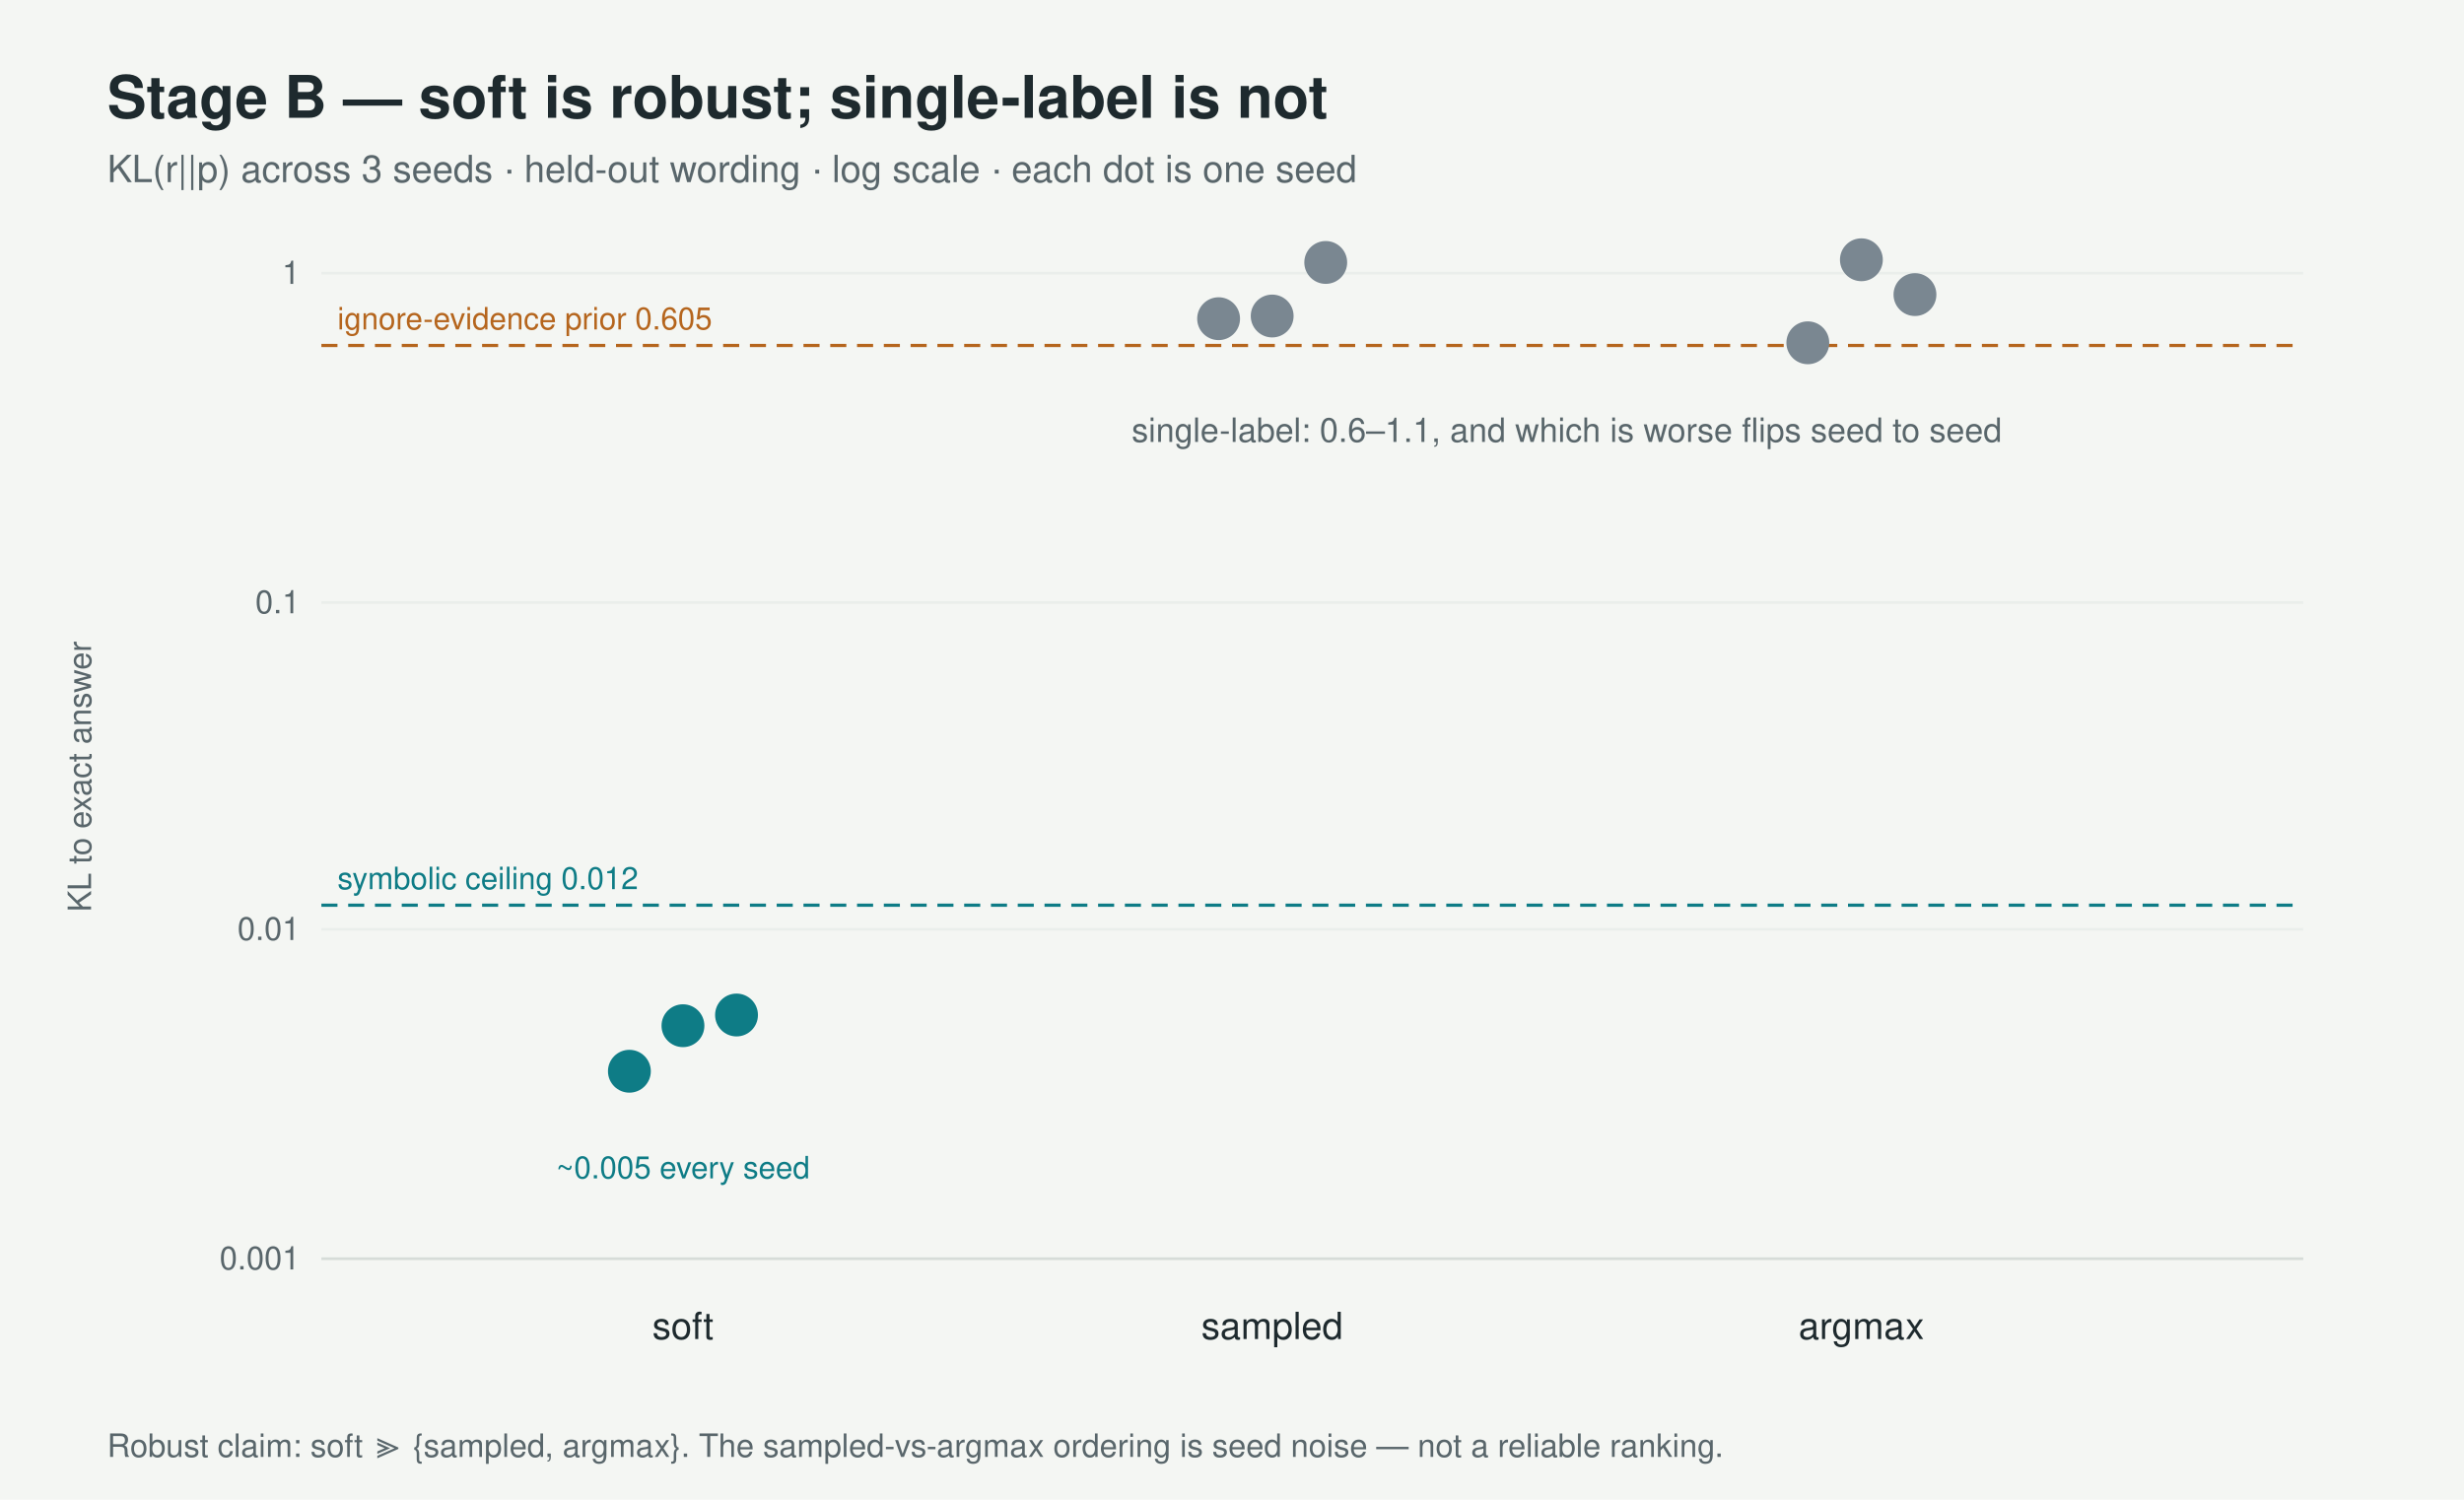
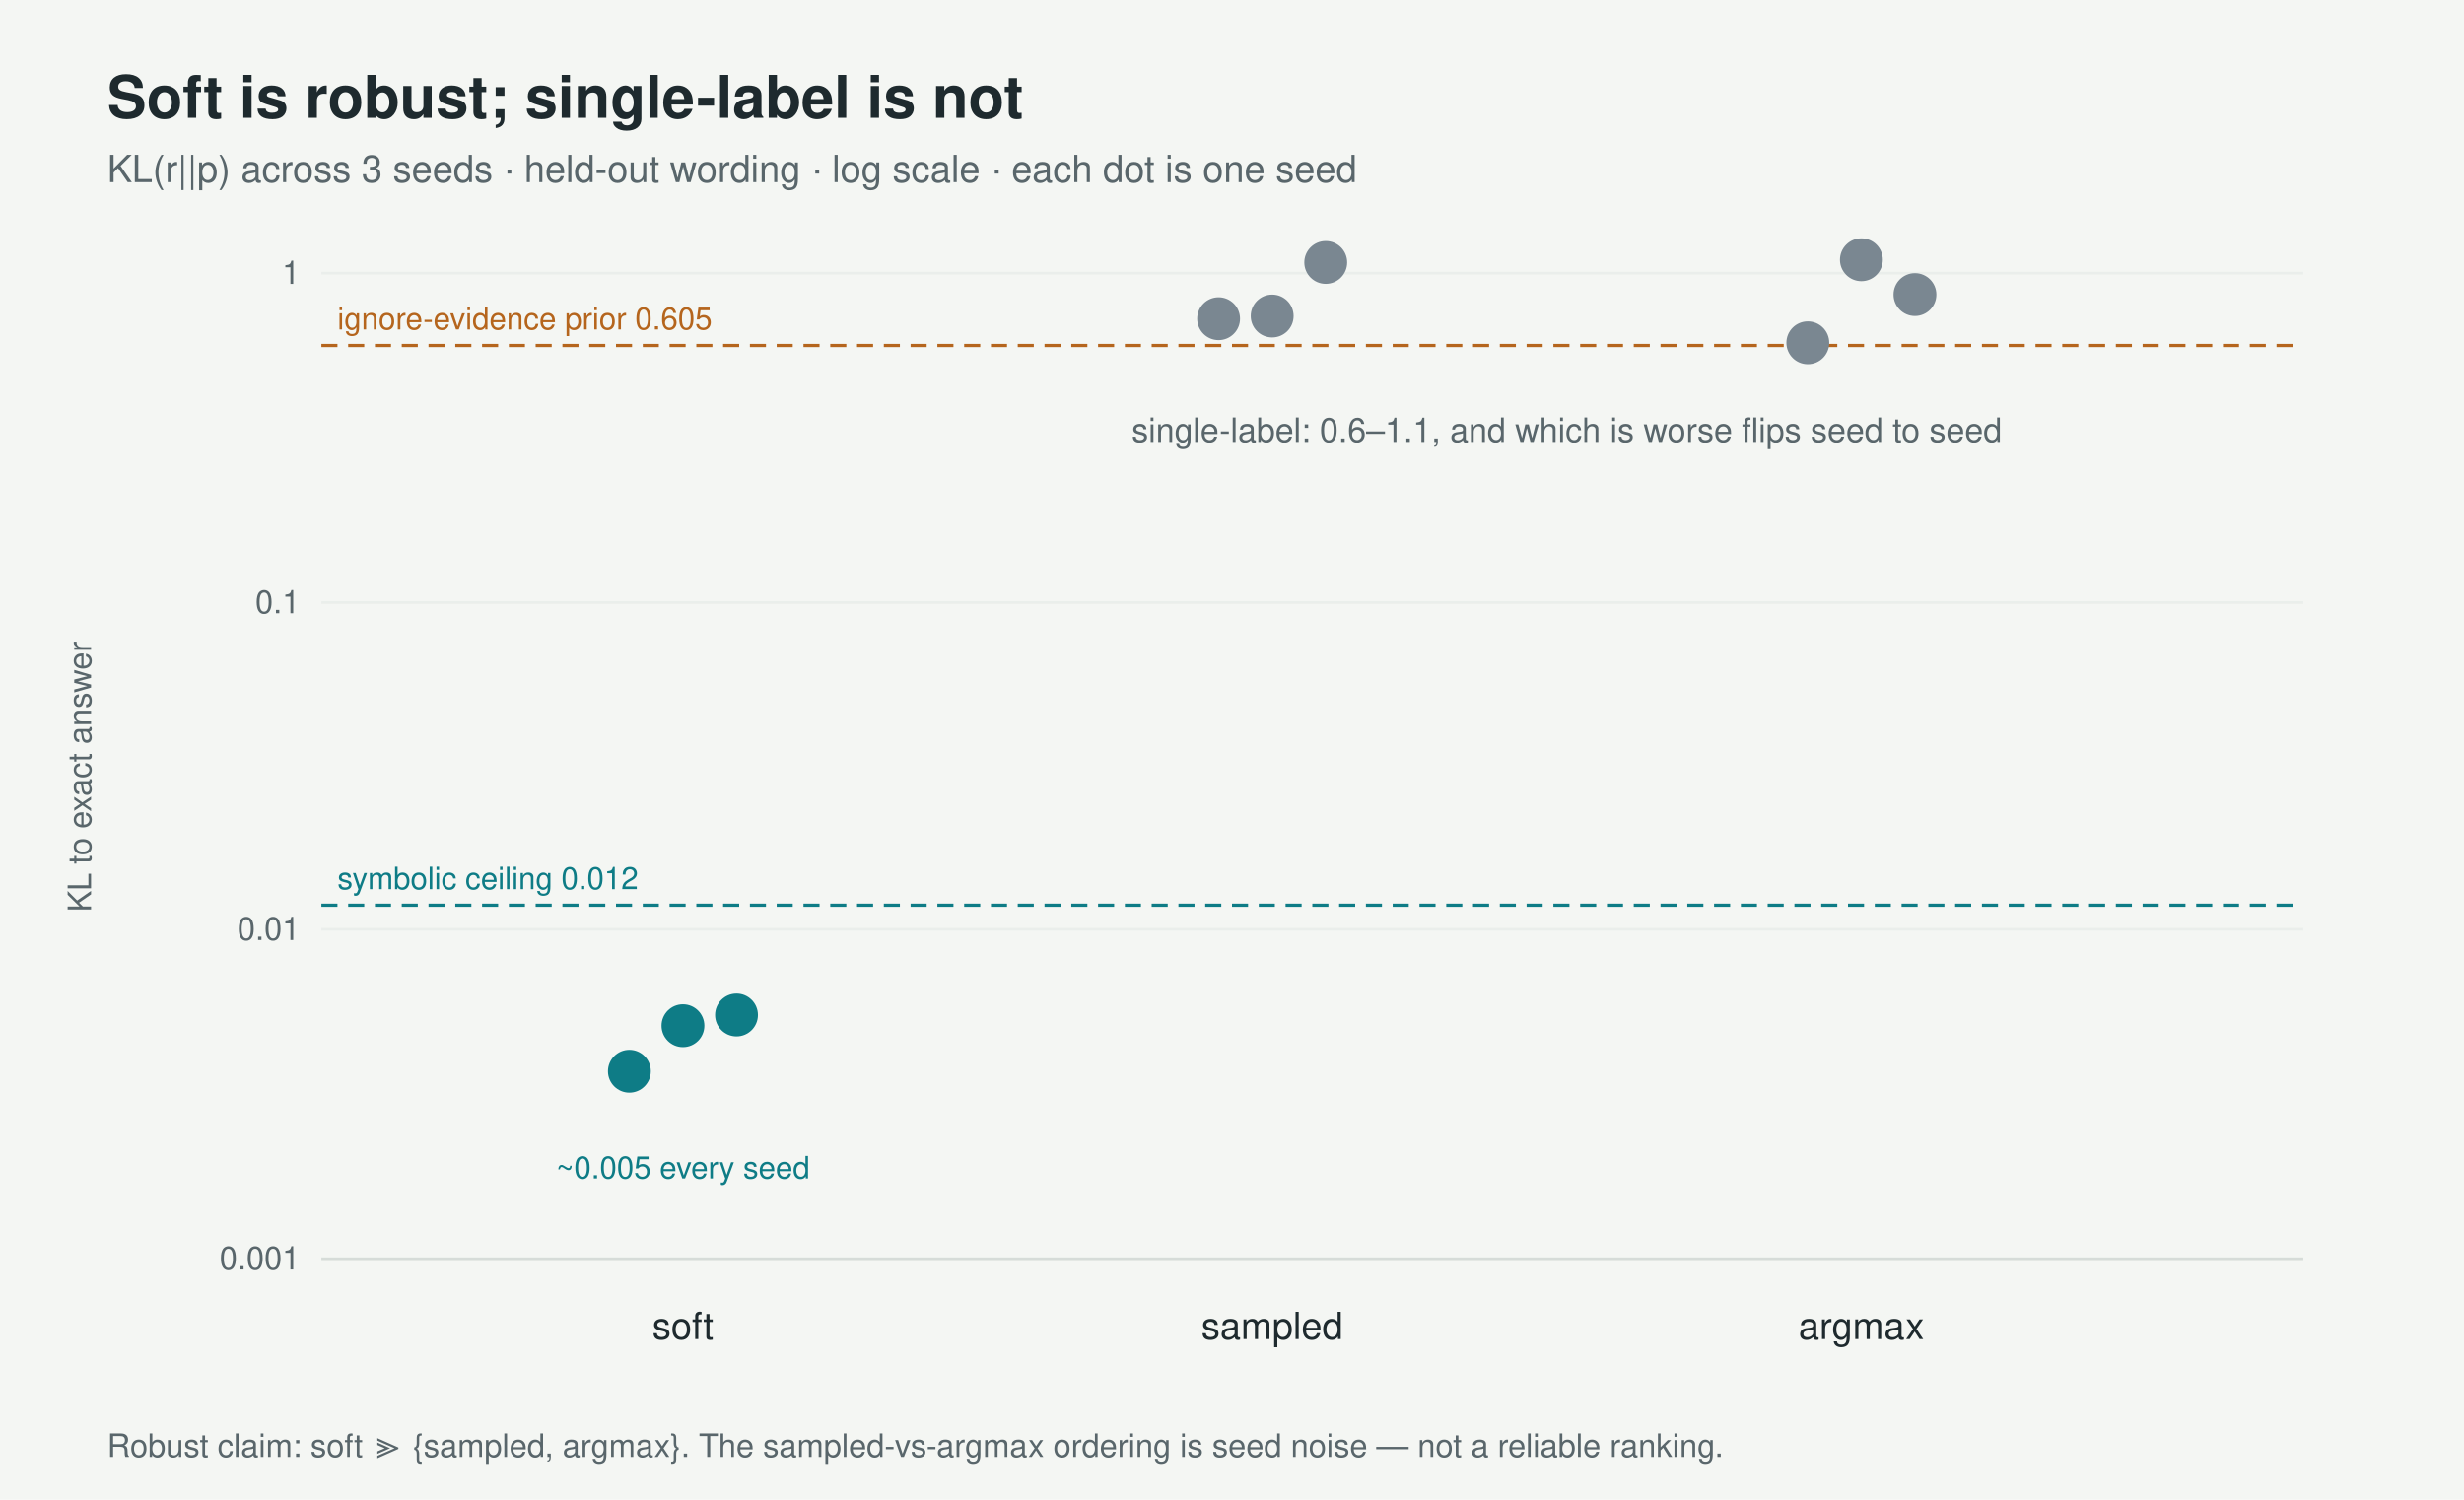
- <svg xmlns="http://www.w3.org/2000/svg" viewBox="0 0 920 560" font-family="ui-sans-serif, -apple-system, Segoe UI, Helvetica, Arial, sans-serif" role="img" aria-label="Stage B seed robustness. KL to the exact answer across three seeds, held-out wording, log scale. soft clusters tightly near 0.005 every seed; sampled ranges 0.72 to 1.09 and argmax ranges 0.61 to 1.11, and which of the two is worse flips seed to seed.">
+ <svg xmlns="http://www.w3.org/2000/svg" viewBox="0 0 920 560" font-family="ui-sans-serif, -apple-system, Segoe UI, Helvetica, Arial, sans-serif" role="img" aria-label="Seed robustness. KL to the exact answer across three seeds, held-out wording, log scale. soft clusters tightly near 0.005 every seed; sampled ranges 0.72 to 1.09 and argmax ranges 0.61 to 1.11, and which of the two is worse flips seed to seed.">
  <rect x="0" y="0" width="920" height="560" fill="#F4F6F3" />
-   <text x="40" y="44" font-size="22" font-weight="700" fill="#1E2A2E">Stage B — soft is robust; single-label is not</text>
+   <text x="40" y="44" font-size="22" font-weight="700" fill="#1E2A2E">Soft is robust; single-label is not</text>
  <text x="40" y="68" font-size="14" fill="#59666B">KL(r||p) across 3 seeds · held-out wording · log scale · each dot is one seed</text>
  <g font-size="12" fill="#59666B">
    <line x1="120" y1="470" x2="860" y2="470" stroke="#D6DCD8" />
    <text x="112" y="474" text-anchor="end">0.001</text>
    <line x1="120" y1="347" x2="860" y2="347" stroke="#EAEEEB" />
    <text x="112" y="351" text-anchor="end">0.01</text>
    <line x1="120" y1="225" x2="860" y2="225" stroke="#EAEEEB" />
    <text x="112" y="229" text-anchor="end">0.1</text>
    <line x1="120" y1="102" x2="860" y2="102" stroke="#EAEEEB" />
    <text x="112" y="106" text-anchor="end">1</text>
  </g>
  <text x="34" y="290" font-size="12" fill="#59666B" transform="rotate(-90 34 290)" text-anchor="middle">KL to exact answer</text>
  <line x1="120" y1="338" x2="860" y2="338" stroke="#0E7C86" stroke-width="1.2" stroke-dasharray="6 4" />
  <text x="126" y="332" font-size="11.5" fill="#0E7C86" text-anchor="start">symbolic ceiling 0.012</text>
  <line x1="120" y1="129" x2="860" y2="129" stroke="#B5651D" stroke-width="1.2" stroke-dasharray="6 4" />
  <text x="126" y="123" font-size="11.5" fill="#B5651D" text-anchor="start">ignore-evidence prior 0.605</text>
  <g fill="#0E7C86">
    <circle cx="235" cy="400" r="8" />
    <circle cx="255" cy="383" r="8" />
    <circle cx="275" cy="379" r="8" />
  </g>
  <text x="255" y="500" font-size="14" fill="#1E2A2E" text-anchor="middle">soft</text>
  <text x="255" y="440" font-size="11.5" fill="#0E7C86" text-anchor="middle">~0.005 every seed</text>
  <g fill="#7A8791">
    <circle cx="455" cy="119" r="8" />
    <circle cx="475" cy="118" r="8" />
    <circle cx="495" cy="98" r="8" />
  </g>
  <text x="475" y="500" font-size="14" fill="#1E2A2E" text-anchor="middle">sampled</text>
  <g fill="#7A8791">
    <circle cx="675" cy="128" r="8" />
    <circle cx="695" cy="97" r="8" />
    <circle cx="715" cy="110" r="8" />
  </g>
  <text x="695" y="500" font-size="14" fill="#1E2A2E" text-anchor="middle">argmax</text>
  <text x="585" y="165" font-size="12.5" fill="#59666B" text-anchor="middle">single-label: 0.6–1.1, and which is worse flips seed to seed</text>
  <text x="40" y="544" font-size="12" fill="#59666B">Robust claim: soft ≫ {sampled, argmax}. The sampled-vs-argmax ordering is seed noise — not a reliable ranking.</text>
</svg>
